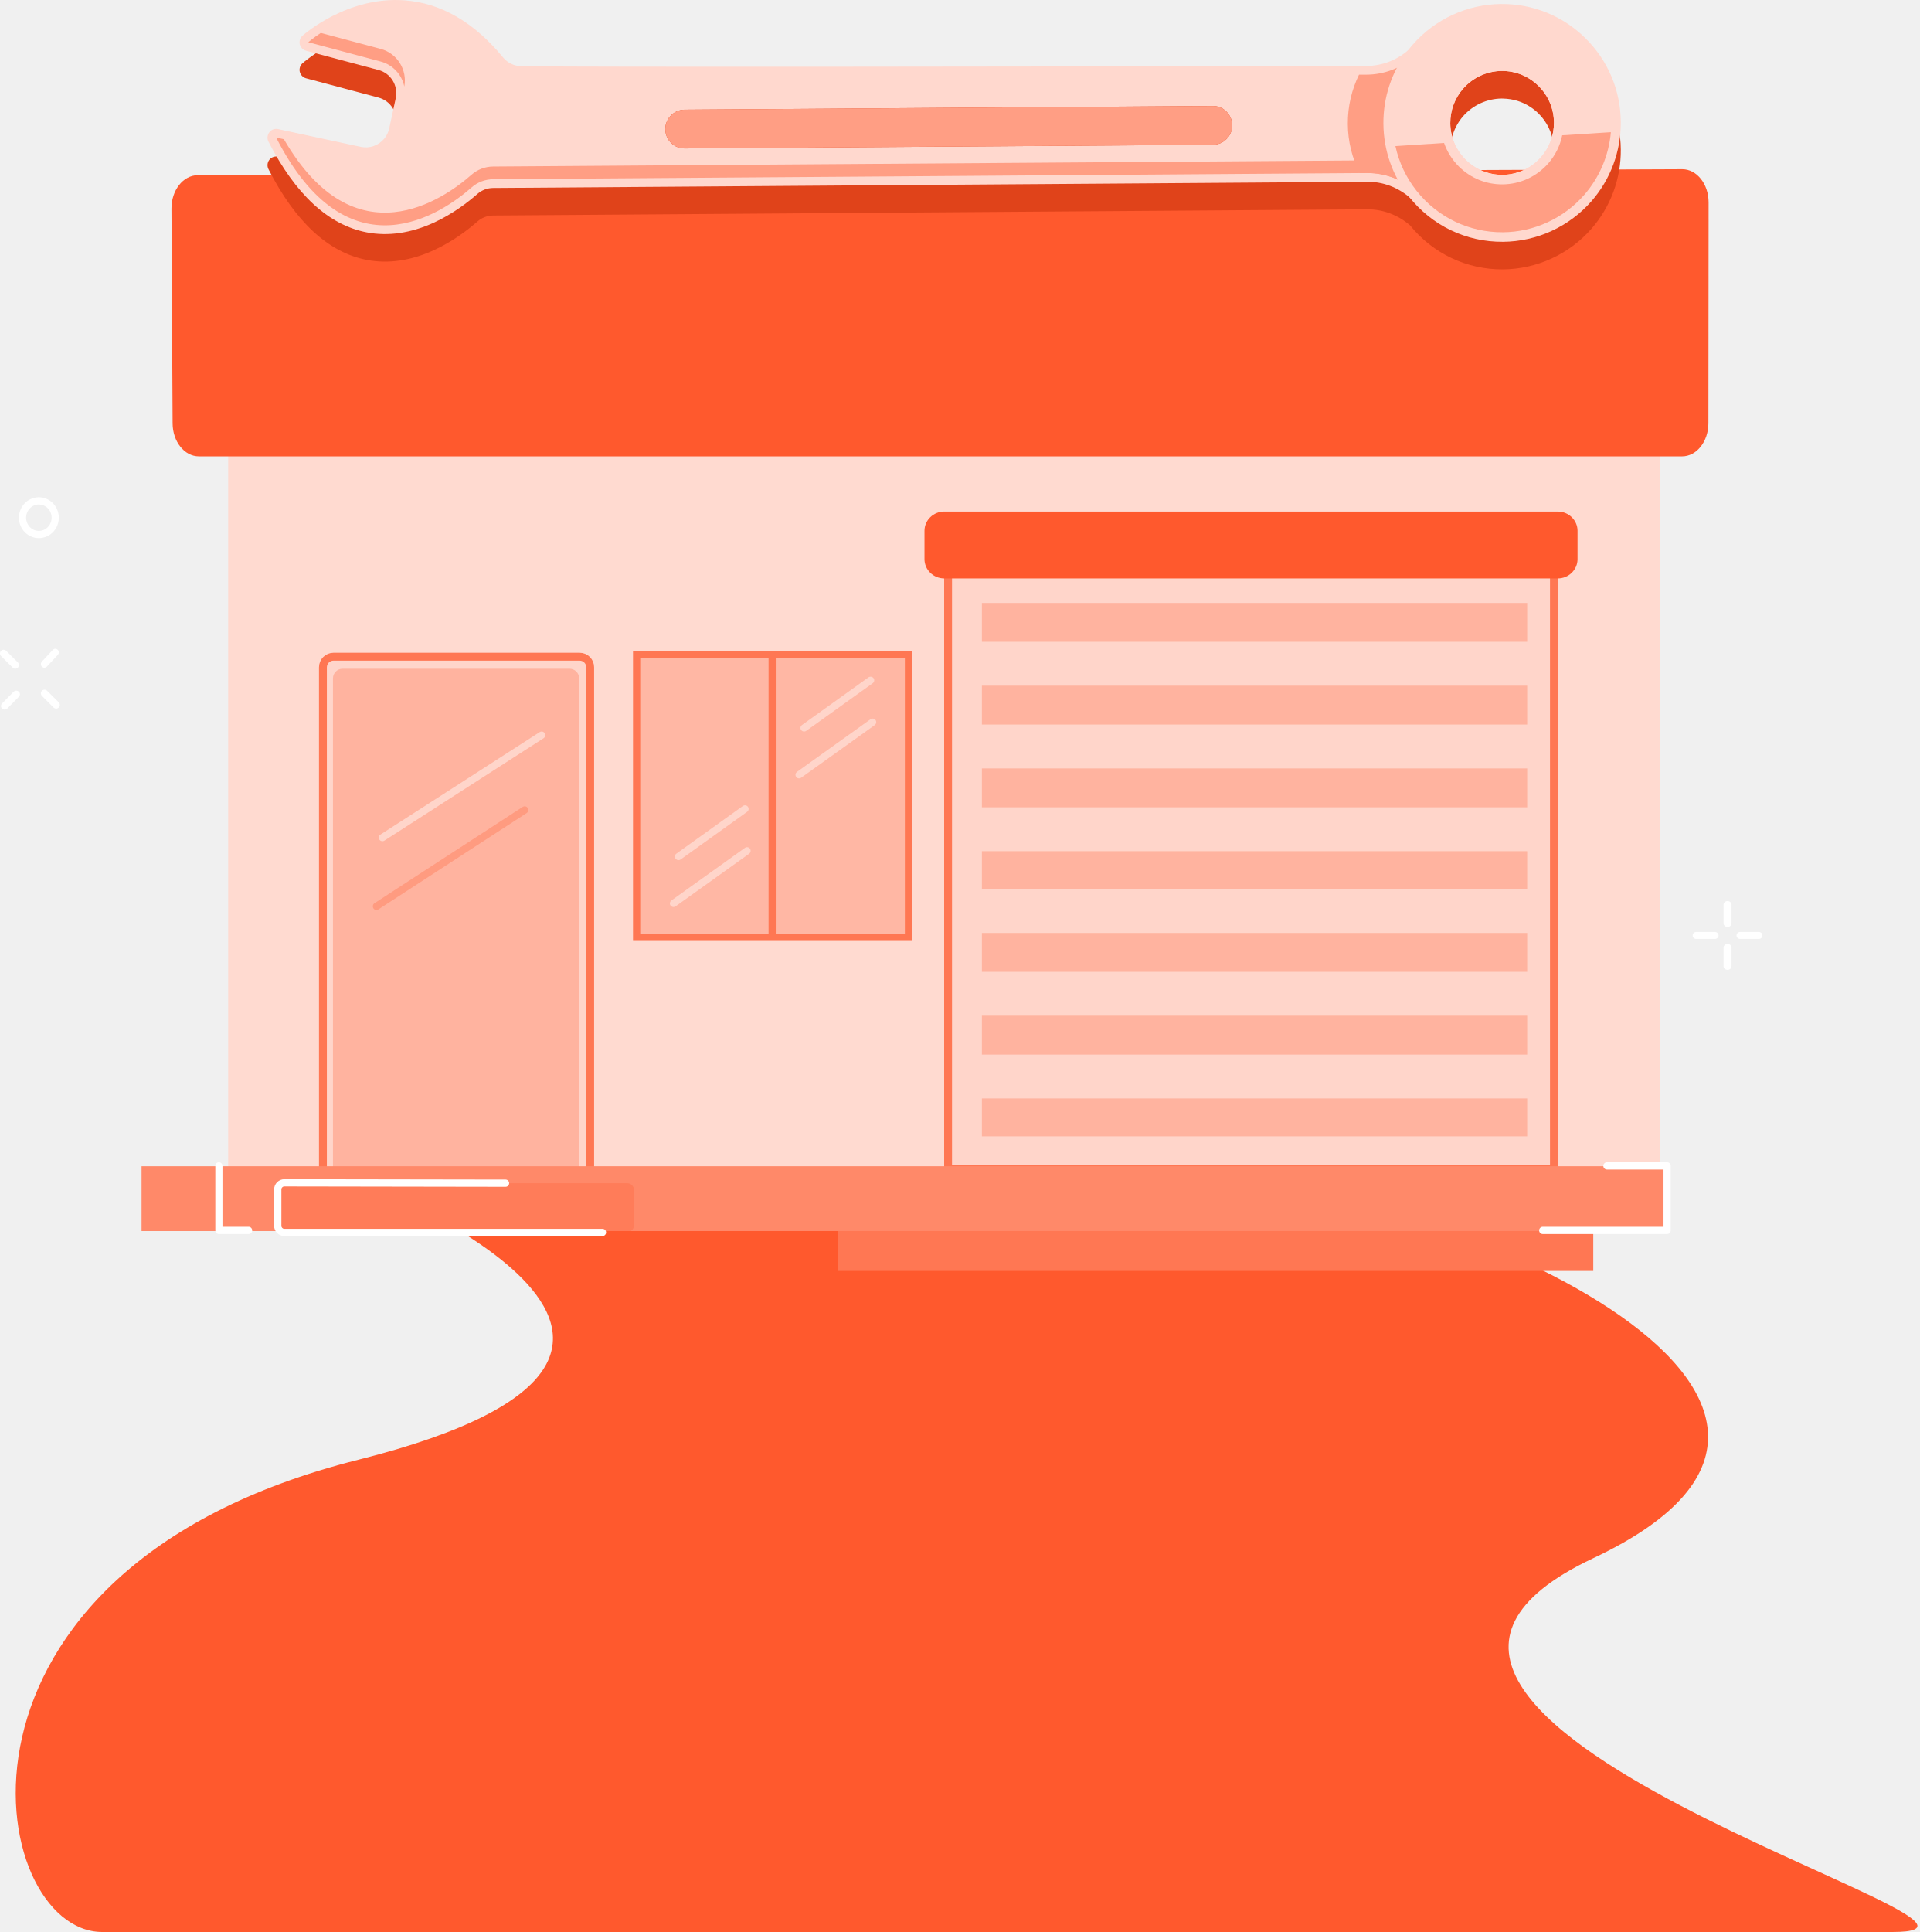
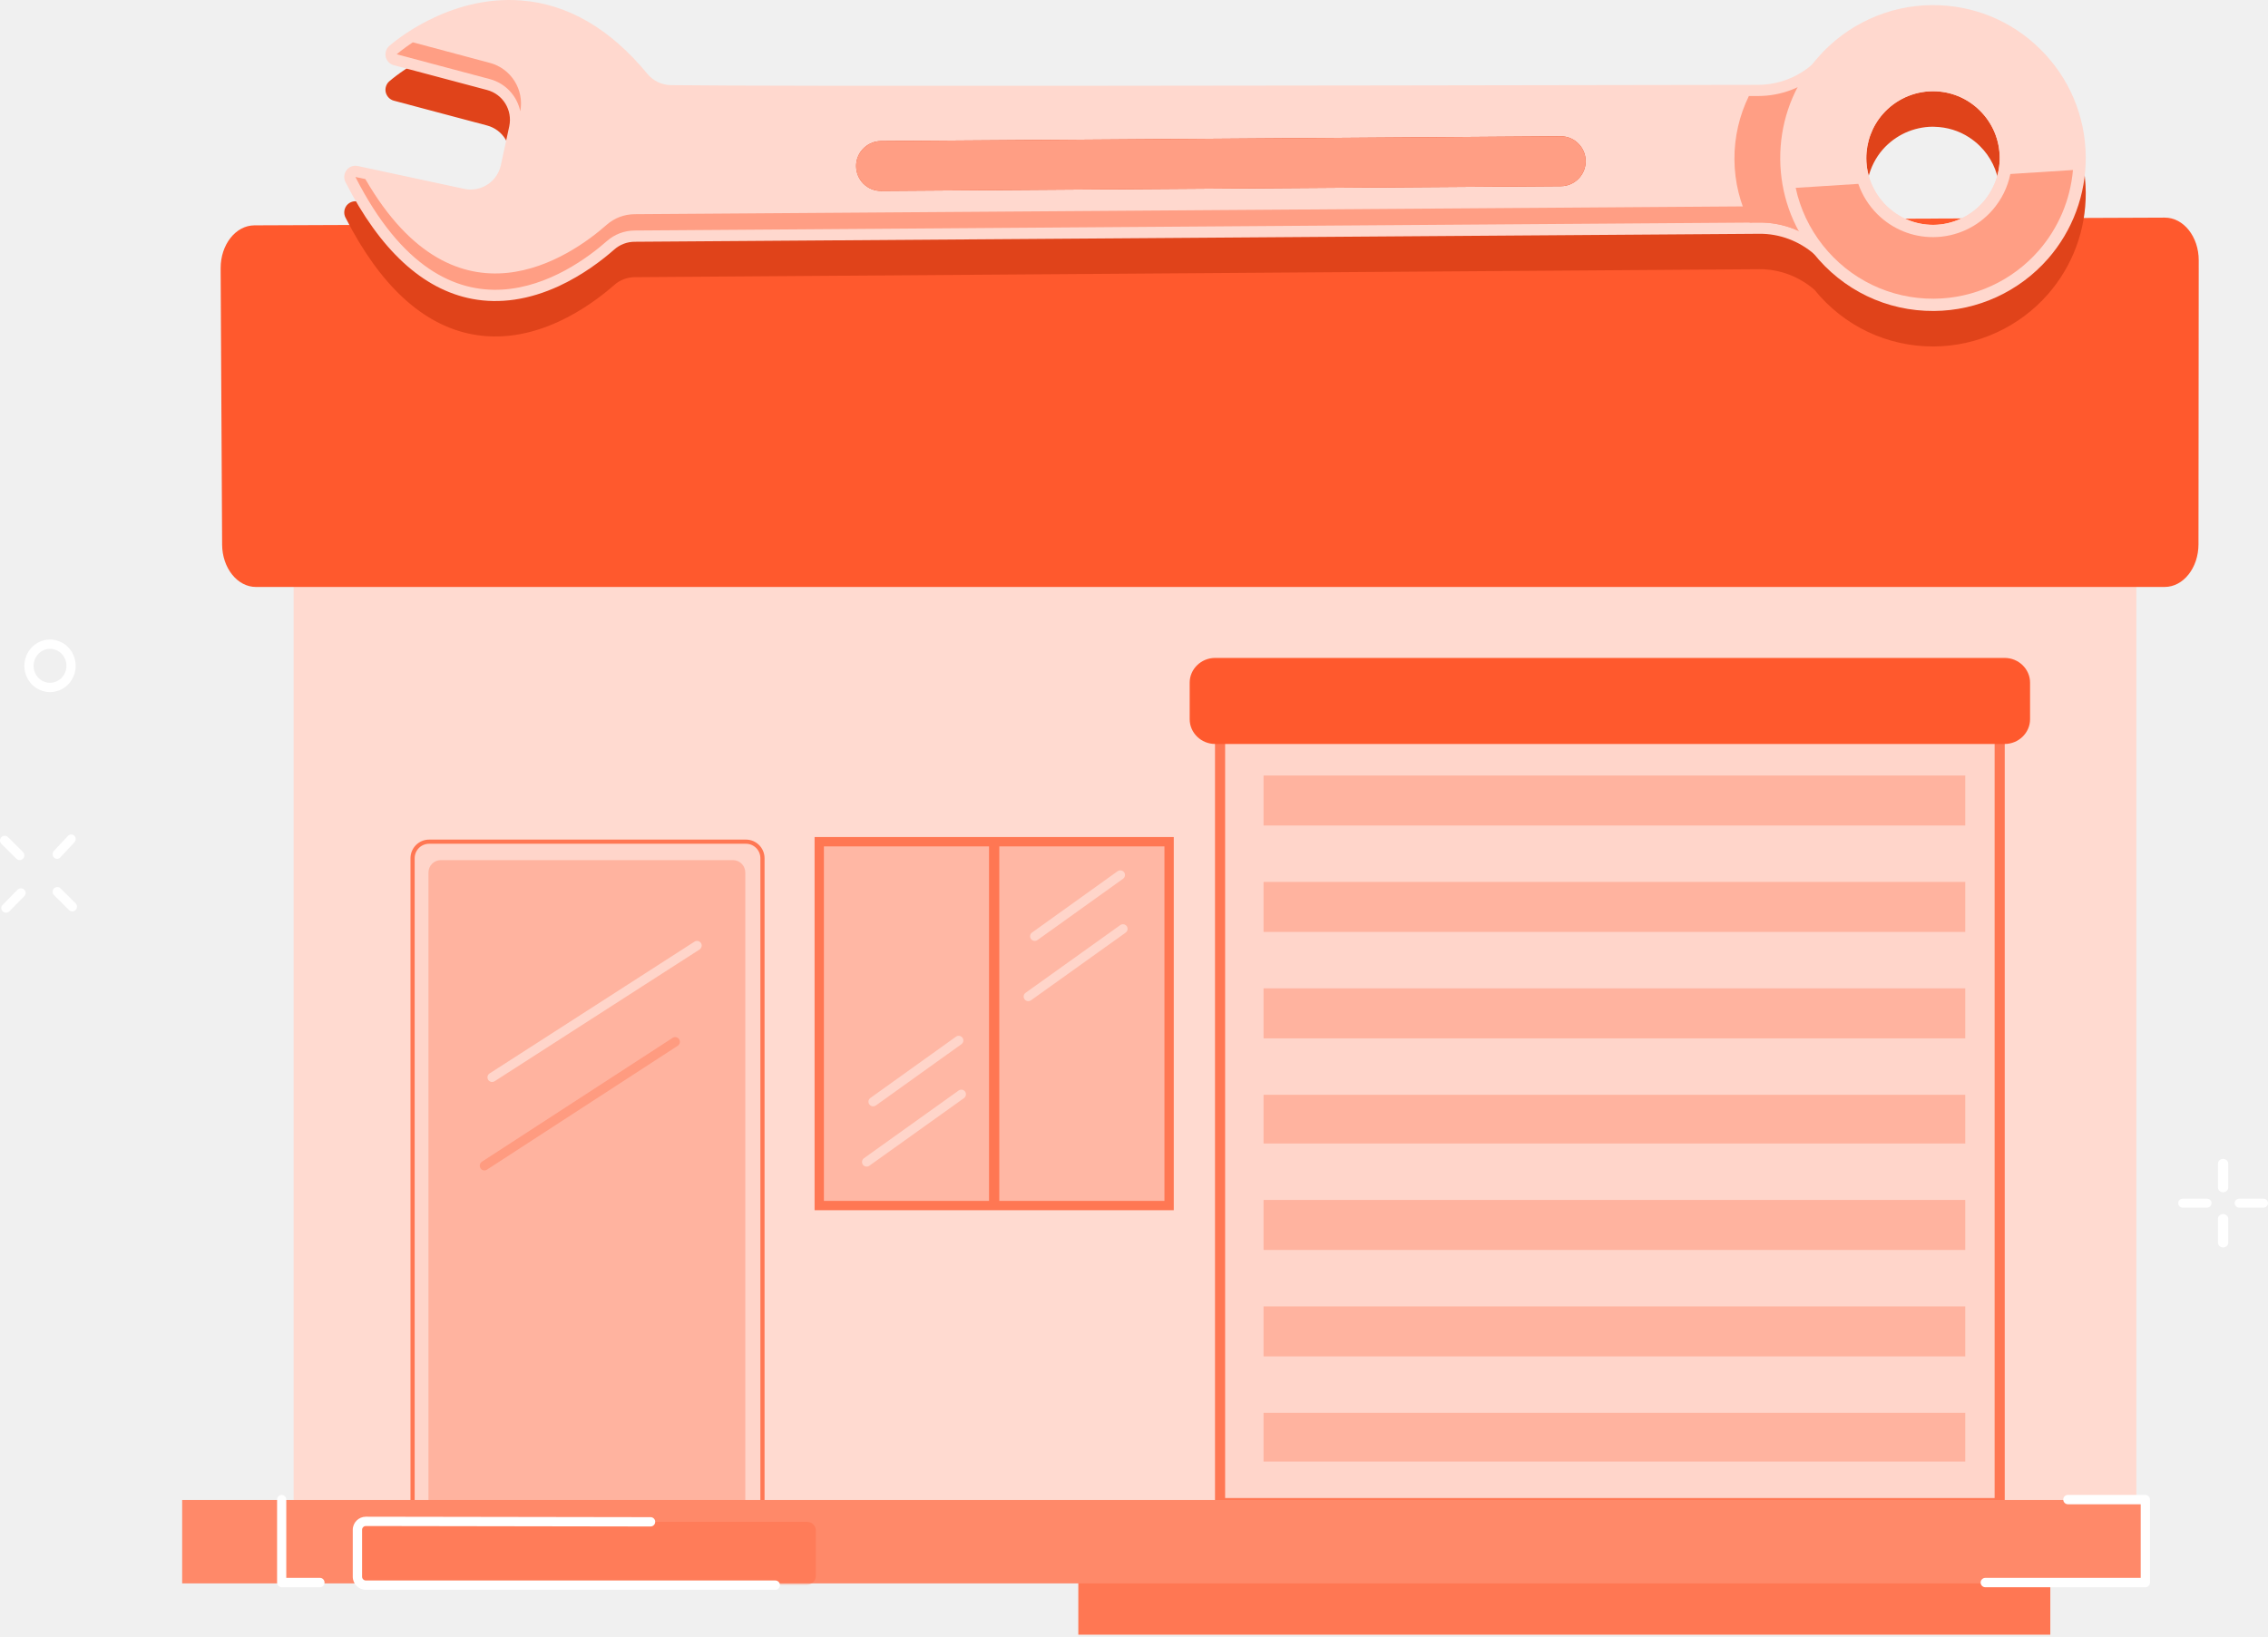
- <svg xmlns="http://www.w3.org/2000/svg" width="488" height="491" viewBox="0 0 488 491" fill="none">
-   <path d="M91 300C91 300 252 300 307 300C362 300 492 355 405 396C318 437 525.79 491 481 491C396.877 491 162.198 491 26 491C-3.532 491 -20.5 399 91 371C202.5 343 91 300 91 300Z" fill="#FF592D" />
-   <rect x="213" y="122" width="192" height="201" fill="#FF7753" />
-   <path d="M240 305H58V85H240V305Z" fill="#FFDAD0" />
-   <path d="M84.766 166.896H147.343C148.828 166.896 150.022 168.094 150.022 169.585V306.641C150.022 308.133 148.828 309.331 147.343 309.331H84.766C83.289 309.33 82.086 308.131 82.086 306.641V169.585C82.086 168.096 83.289 166.896 84.766 166.896Z" fill="#FFD5CA" stroke="#FF7753" stroke-width="2" />
-   <path d="M87.089 305.262H144.766C146.125 305.262 147.222 304.156 147.222 302.799V172.402C147.222 171.045 146.125 169.95 144.766 169.95H87.089C85.731 169.95 84.634 171.045 84.634 172.402V302.799C84.634 304.156 85.731 305.262 87.089 305.262Z" fill="#FF592D" fill-opacity="0.27" />
-   <path d="M422 307H396V88H422V307Z" fill="#FFDAD0" />
-   <path d="M423.927 312.864H35.982V296.393H423.927V312.864Z" fill="#FF8969" />
-   <path d="M63.206 313.624H55.636C55.14 313.624 54.733 313.212 54.733 312.7V296.304C54.733 295.792 55.14 295.38 55.636 295.38C56.142 295.38 56.548 295.792 56.548 296.304V311.776H63.206C63.702 311.776 64.109 312.188 64.109 312.7C64.109 313.212 63.702 313.624 63.206 313.624Z" fill="white" />
-   <path d="M230.841 238.113H161.918V166.402H230.841V238.113Z" fill="#FF592D" fill-opacity="0.27" />
-   <path d="M162.747 237.288H230.013V167.238H162.747V237.288ZM231.855 239.127H160.905V165.389H231.855V239.127Z" fill="#FF7753" />
-   <path d="M171.196 230.511C170.906 230.511 170.626 230.381 170.446 230.131C170.156 229.721 170.256 229.14 170.666 228.85L189.36 215.477C189.779 215.187 190.349 215.277 190.639 215.687C190.928 216.107 190.828 216.677 190.429 216.967L171.725 230.341C171.565 230.461 171.375 230.511 171.196 230.511Z" fill="#FFD5CA" />
-   <path d="M172.473 218.602C172.19 218.602 171.908 218.472 171.726 218.223C171.424 217.815 171.514 217.247 171.928 216.948L188.838 204.834C189.252 204.545 189.827 204.635 190.12 205.043C190.422 205.452 190.331 206.019 189.918 206.318L173.008 218.432C172.846 218.552 172.654 218.602 172.473 218.602Z" fill="#FFD5CA" />
-   <path d="M203.123 197.823C202.834 197.823 202.554 197.693 202.374 197.443C202.084 197.023 202.184 196.453 202.594 196.163L221.288 182.789C221.698 182.499 222.267 182.589 222.567 182.999C222.857 183.419 222.757 183.989 222.347 184.28L203.653 197.653C203.493 197.763 203.303 197.823 203.123 197.823Z" fill="#FFD5CA" />
-   <path d="M204.401 185.914C204.108 185.914 203.836 185.784 203.654 185.545C203.351 185.137 203.442 184.559 203.856 184.26L220.759 172.146C221.172 171.857 221.747 171.947 222.05 172.355C222.353 172.764 222.252 173.331 221.848 173.63L204.936 185.744C204.774 185.864 204.582 185.914 204.401 185.914Z" fill="#FFD5CA" />
-   <path d="M197.393 238.113H195.366V166.402H197.393V238.113Z" fill="#FF7753" />
-   <path d="M419.113 132.954H60.815V100.267H419.113V132.954Z" fill="#FFDAD0" />
-   <path d="M427.584 115.977H50.557C46.889 115.977 43.905 112.243 43.875 107.614L43.584 53.009C43.563 48.351 46.548 44.546 50.245 44.526L427.615 43C431.312 42.99 434.316 46.765 434.316 51.433L434.266 107.564C434.256 112.213 431.272 115.977 427.584 115.977Z" fill="#FF592D" />
-   <path d="M394 296H242V138H394V296Z" fill="#FFD5CA" />
-   <path d="M388.199 163.108H249.593V153.226H388.199V163.108Z" fill="#FF592D" fill-opacity="0.27" />
-   <path d="M388.199 184.14H249.593V174.257H388.199V184.14Z" fill="#FF592D" fill-opacity="0.27" />
-   <path d="M388.199 205.172H249.593V195.29H388.199V205.172Z" fill="#FF592D" fill-opacity="0.27" />
-   <path d="M388.199 225.95H249.593V216.321H388.199V225.95Z" fill="#FF592D" fill-opacity="0.27" />
-   <path d="M388.199 246.981H249.593V237.099H388.199V246.981Z" fill="#FF592D" fill-opacity="0.27" />
-   <path d="M388.199 268.013H249.593V258.131H388.199V268.013Z" fill="#FF592D" fill-opacity="0.27" />
-   <path d="M388.199 288.792H249.593V279.163H388.199V288.792Z" fill="#FF592D" fill-opacity="0.27" />
-   <path d="M395.98 147H240.02C237.26 147 235 144.798 235 142.11V134.88C235 132.202 237.26 130 240.02 130H395.98C398.74 130 401 132.202 401 134.88V142.11C401 144.798 398.74 147 395.98 147Z" fill="#FF592D" />
-   <path d="M72.434 313.117H159.421C160.375 313.117 161.158 312.354 161.158 311.403V302.415C161.158 301.474 160.375 300.701 159.421 300.701H72.434C71.47 300.701 70.697 301.474 70.697 302.415V311.403C70.697 312.354 71.47 313.117 72.434 313.117Z" fill="#FF592D" fill-opacity="0.27" />
-   <path d="M153.147 314.131H72.269C70.85 314.131 69.683 312.974 69.683 311.546V302.272C69.683 300.844 70.85 299.688 72.269 299.688L128.506 299.778C129.019 299.778 129.431 300.19 129.421 300.703C129.421 301.206 129.019 301.619 128.506 301.619L72.269 301.528C71.856 301.528 71.525 301.86 71.525 302.272V311.546C71.525 311.948 71.856 312.29 72.269 312.29H153.147C153.661 312.29 154.063 312.703 154.063 313.206C154.063 313.719 153.661 314.131 153.147 314.131Z" fill="white" />
-   <path d="M97.207 213.787C96.906 213.787 96.605 213.647 96.434 213.366C96.163 212.945 96.284 212.374 96.705 212.103L137.19 186.058C137.621 185.787 138.183 185.908 138.464 186.339C138.736 186.76 138.605 187.331 138.183 187.612L97.699 213.647C97.549 213.747 97.378 213.787 97.207 213.787Z" fill="#FFD5CA" />
-   <path d="M95.688 231.271C95.386 231.271 95.085 231.119 94.914 230.836C94.643 230.41 94.763 229.832 95.185 229.548L132.883 205.062C133.305 204.788 133.878 204.92 134.149 205.345C134.43 205.781 134.3 206.349 133.878 206.633L96.18 231.119C96.029 231.221 95.858 231.271 95.688 231.271Z" fill="#FF592D" fill-opacity="0.27" />
-   <path d="M423.773 313.624H392.155C391.652 313.624 391.24 313.202 391.24 312.7C391.24 312.188 391.652 311.776 392.155 311.776H422.858V297.228H408.471C407.969 297.228 407.557 296.806 407.557 296.304C407.557 295.792 407.969 295.38 408.471 295.38H423.773C424.275 295.38 424.688 295.792 424.688 296.304V312.7C424.688 313.202 424.275 313.624 423.773 313.624Z" fill="white" />
-   <path d="M9.882 128.205C9.443 128.205 8.994 128.305 8.585 128.486C6.937 129.239 6.189 131.226 6.917 132.912C7.267 133.745 7.916 134.377 8.734 134.698C9.533 135.01 10.401 134.989 11.18 134.628C12.827 133.886 13.576 131.898 12.847 130.202C12.498 129.379 11.849 128.747 11.03 128.426C10.661 128.285 10.272 128.205 9.882 128.205ZM9.882 136.756C9.273 136.756 8.654 136.645 8.065 136.405C6.798 135.913 5.789 134.929 5.24 133.645C4.122 131.035 5.28 127.964 7.836 126.81C9.064 126.258 10.431 126.218 11.689 126.71C12.967 127.212 13.975 128.195 14.524 129.48C15.642 132.089 14.484 135.16 11.929 136.314C11.27 136.605 10.581 136.756 9.882 136.756Z" fill="white" />
-   <path d="M11.27 169.697C11.057 169.697 10.833 169.607 10.659 169.438C10.309 169.091 10.3 168.514 10.63 168.157L13.425 165.166C13.765 164.798 14.328 164.788 14.677 165.136C15.026 165.484 15.046 166.06 14.706 166.418L11.911 169.419C11.746 169.597 11.513 169.697 11.27 169.697Z" fill="white" />
-   <path d="M1.191 180.339C0.955 180.339 0.72 180.25 0.546 180.081C0.167 179.733 0.156 179.157 0.515 178.799L3.454 175.808C3.813 175.441 4.407 175.431 4.776 175.778C5.155 176.126 5.165 176.703 4.806 177.07L1.867 180.051C1.682 180.24 1.437 180.339 1.191 180.339Z" fill="white" />
-   <path d="M3.889 169.95C3.656 169.95 3.412 169.858 3.24 169.674L0.275 166.733C-0.09 166.376 -0.09 165.784 0.265 165.416C0.621 165.049 1.209 165.038 1.575 165.406L4.539 168.347C4.905 168.704 4.905 169.296 4.549 169.664C4.367 169.848 4.123 169.95 3.889 169.95Z" fill="white" />
-   <path d="M14.279 180.086C14.036 180.086 13.803 179.994 13.62 179.81L10.668 176.87C10.303 176.512 10.293 175.92 10.658 175.552C11.013 175.185 11.601 175.175 11.966 175.542L14.928 178.483C15.294 178.84 15.294 179.432 14.939 179.8C14.756 179.994 14.513 180.086 14.279 180.086Z" fill="white" />
-   <path d="M439.136 235.579C438.571 235.579 438.117 235.166 438.117 234.652V229.918C438.117 229.404 438.571 228.991 439.136 228.991C439.69 228.991 440.144 229.404 440.144 229.918V234.652C440.144 235.166 439.69 235.579 439.136 235.579Z" fill="white" />
-   <path d="M439.136 246.475C438.571 246.475 438.117 246.062 438.117 245.558V240.814C438.117 240.3 438.571 239.887 439.136 239.887C439.69 239.887 440.144 240.3 440.144 240.814V245.558C440.144 246.062 439.69 246.475 439.136 246.475Z" fill="white" />
-   <path d="M435.921 238.619H431.182C430.666 238.619 430.262 238.222 430.262 237.728C430.262 237.243 430.666 236.846 431.182 236.846H435.921C436.436 236.846 436.85 237.243 436.85 237.728C436.85 238.222 436.436 238.619 435.921 238.619Z" fill="white" />
-   <path d="M447.082 238.619H442.34C441.825 238.619 441.412 238.222 441.412 237.728C441.412 237.233 441.825 236.846 442.34 236.846H447.082C447.586 236.846 448 237.233 448 237.728C448 238.222 447.586 238.619 447.082 238.619Z" fill="white" />
-   <path d="M403.011 16.709C397.277 11.047 389.68 7.951 381.61 8.008C372.995 8.066 364.795 11.835 359.119 18.343C358.732 18.788 358.359 19.247 357.986 19.72C355.033 22.314 351.235 23.748 347.264 23.762L328.371 23.805C262.747 23.92 152.929 24.106 132.56 23.819C130.739 23.805 129.034 22.988 127.887 21.597C120.533 12.681 112.162 7.807 102.959 7.091C88.438 5.958 77.357 15.677 76.884 16.079C76.813 16.15 76.755 16.208 76.684 16.279C76.225 16.81 76.039 17.555 76.196 18.243C76.397 19.046 76.999 19.677 77.787 19.892L96.207 24.794C99.347 25.625 101.267 28.765 100.594 31.947L98.931 39.645C98.716 40.648 98.243 41.594 97.569 42.368C96.107 44.031 93.885 44.776 91.721 44.318L70.677 39.817C69.889 39.645 69.072 39.917 68.542 40.519L68.456 40.619C67.939 41.307 67.853 42.225 68.24 42.985C75.093 56.431 83.507 64.186 93.24 66.049C98.716 67.096 104.507 66.25 110.399 63.526C115.158 61.333 118.971 58.38 121.35 56.301C122.454 55.312 123.888 54.782 125.378 54.768L347.565 53.191C351.507 53.177 355.349 54.61 358.402 57.248C364.222 64.429 372.808 68.515 382.04 68.457C390.655 68.386 398.854 64.63 404.545 58.122C409.405 52.56 412.056 45.422 411.999 38.025C411.942 29.94 408.745 22.386 403.011 16.709ZM371.905 29.539C373.167 28.105 374.7 26.987 376.392 26.213C378.055 25.468 379.875 25.052 381.739 25.038C381.868 25.038 381.997 25.052 382.126 25.052C384.591 25.109 386.942 25.826 388.963 27.145C389.709 27.632 390.425 28.191 391.071 28.836C393.221 30.958 394.539 33.696 394.898 36.649C394.955 37.136 394.998 37.638 394.998 38.139C395.013 39.229 394.869 40.304 394.626 41.336C394.124 43.386 393.149 45.307 391.744 46.912C390.081 48.804 387.946 50.152 385.58 50.869C384.405 51.213 383.172 51.413 381.925 51.428C381.739 51.428 381.581 51.413 381.409 51.399C374.371 51.17 368.708 45.422 368.651 38.326C368.651 37.279 368.78 36.247 369.01 35.244C369.497 33.151 370.472 31.187 371.905 29.539Z" fill="#E0431A" />
-   <path d="M382.742 1.226C380.506 1.155 378.255 1.341 376.091 1.757C369.683 3.018 363.749 6.387 359.405 11.318C358.99 11.777 358.56 12.207 358.101 12.622C355.134 15.274 351.278 16.751 347.264 16.765L328.371 16.794C262.747 16.909 152.929 17.095 132.56 16.823C130.739 16.808 129.034 15.991 127.887 14.601C120.533 5.67 112.162 0.796 102.959 0.094C88.438 -1.053 77.357 8.666 76.884 9.082C76.813 9.139 76.755 9.211 76.684 9.282C76.225 9.813 76.039 10.544 76.196 11.246C76.397 12.049 76.999 12.68 77.787 12.88L96.207 17.783C99.347 18.614 101.267 21.754 100.594 24.95L98.931 32.648C98.716 33.651 98.243 34.597 97.569 35.357C96.107 37.034 93.885 37.78 91.721 37.321L70.677 32.806C69.889 32.634 69.072 32.906 68.542 33.508L68.456 33.623C67.939 34.311 67.853 35.214 68.24 35.988C75.093 49.419 83.507 57.189 93.24 59.052C98.716 60.099 104.507 59.239 110.399 56.529C115.158 54.322 118.971 51.383 121.35 49.29C122.454 48.316 123.888 47.771 125.378 47.771L347.565 46.194C351.521 46.166 355.392 47.613 358.445 50.279C358.932 50.695 359.377 51.14 359.821 51.598C364.222 56.372 370.156 59.64 376.492 60.772C378.313 61.102 380.176 61.26 382.04 61.245C390.597 61.174 398.74 57.461 404.387 50.996C409.132 45.563 411.77 38.582 411.798 31.372C411.827 23.517 408.831 16.063 403.37 10.386C397.894 4.71 390.569 1.456 382.742 1.226ZM313.219 31.817C313.234 33.021 312.789 34.196 312.001 35.099C311.069 36.16 309.75 36.776 308.331 36.791L174.059 37.722C172.754 37.737 171.521 37.235 170.575 36.318C169.644 35.386 169.128 34.153 169.113 32.834C169.099 31.63 169.543 30.469 170.332 29.566C171.263 28.505 172.582 27.889 174.001 27.875L308.259 26.928C309.578 26.914 310.825 27.416 311.743 28.348C312.689 29.265 313.205 30.498 313.219 31.817ZM391.07 21.84C393.579 24.305 394.97 27.616 395.013 31.128C395.027 34.368 393.866 37.479 391.744 39.916C389.264 42.754 385.681 44.402 381.925 44.431C374.657 44.474 368.708 38.597 368.651 31.315C368.637 28.075 369.784 24.965 371.905 22.542C374.385 19.704 377.969 18.055 381.739 18.027C385.251 17.998 388.576 19.36 391.07 21.84Z" fill="#FFD8CE" />
-   <path d="M359.892 48.601C360.437 49.074 360.953 49.562 361.441 50.092C365.454 54.45 370.83 57.503 376.879 58.592C378.556 58.893 380.262 59.037 382.025 59.037C397.248 58.922 409.519 46.566 409.591 31.357C409.591 30.711 409.562 30.066 409.519 29.421C408.788 44.043 396.79 55.697 381.996 55.811C380.248 55.811 378.527 55.668 376.865 55.367C370.801 54.278 365.426 51.224 361.412 46.867C360.925 46.35 360.409 45.849 359.878 45.376C356.452 42.408 352.094 40.717 347.522 40.76L125.349 42.322C123.328 42.337 121.379 43.068 119.859 44.401C112.864 50.579 90.244 66.605 72.168 35.385L70.204 34.969C88.581 71.035 112.635 54.02 119.888 47.626C121.393 46.293 123.343 45.562 125.364 45.548L347.55 43.971C352.123 43.942 356.481 45.634 359.892 48.601ZM96.752 12.421L81.543 8.364C79.507 9.711 78.361 10.729 78.361 10.729L96.766 15.631C99.905 16.477 102.156 19 102.772 21.996C103.575 17.724 100.966 13.539 96.752 12.421Z" fill="#FF9E84" />
-   <path d="M398.524 31.113C398.424 17.753 389.02 6.644 376.506 3.935C370.399 5.124 365.024 8.307 361.053 12.779C360.595 13.309 360.093 13.811 359.577 14.27C356.208 17.294 351.822 18.972 347.263 18.972C346.661 18.972 346.059 18.972 345.457 18.972C343.608 22.756 342.576 27.013 342.605 31.5C342.633 36.001 343.723 40.244 345.629 43.986L347.55 43.971C352.123 43.943 356.48 45.634 359.892 48.601C360.437 49.074 360.953 49.562 361.44 50.092C365.454 54.45 370.829 57.503 376.879 58.593C389.364 55.697 398.61 44.473 398.524 31.113ZM397.219 31.113C397.277 39.628 390.439 46.58 381.939 46.637C373.438 46.695 366.5 39.843 366.443 31.342C366.386 22.828 373.223 15.875 381.724 15.818C390.21 15.761 397.148 22.613 397.219 31.113Z" fill="#FF9E84" />
-   <path d="M404.545 51.125C398.854 57.619 390.655 61.389 382.039 61.446C372.679 61.518 363.978 57.332 358.158 49.979C353.958 44.66 351.707 38.253 351.65 31.444C351.607 24.692 353.743 18.285 357.814 12.924C358.23 12.379 358.66 11.848 359.118 11.332C364.795 4.839 372.994 1.069 381.609 1.012C389.68 0.954 397.277 4.036 403.011 9.713C408.745 15.375 411.941 22.944 411.999 31.014C412.056 38.411 409.404 45.563 404.545 51.125ZM371.905 22.542C369.783 24.965 368.637 28.09 368.651 31.315C368.708 38.597 374.657 44.474 381.925 44.431C385.68 44.402 389.264 42.754 391.744 39.916C393.866 37.479 395.027 34.368 394.998 31.129C394.984 27.617 393.579 24.305 391.07 21.825C388.576 19.36 385.25 18.012 381.738 18.027C377.968 18.055 374.385 19.704 371.905 22.542Z" fill="#FFD8CE" />
-   <path d="M397.104 34.382C396.574 37.005 395.356 39.471 393.564 41.521C390.625 44.875 386.396 46.825 381.924 46.853C377.767 46.882 373.839 45.276 370.872 42.352C369.138 40.632 367.862 38.582 367.073 36.332L354.703 37.12C355.591 41.248 357.412 45.104 360.064 48.473C365.411 55.225 373.424 59.081 382.024 59.023C389.951 58.966 397.477 55.497 402.709 49.52C406.608 45.047 408.959 39.471 409.475 33.594L397.104 34.382Z" fill="#FF9E84" />
-   <path d="M311.743 28.348C312.689 29.266 313.205 30.498 313.219 31.817C313.233 33.021 312.789 34.197 312.001 35.1C311.069 36.16 309.75 36.777 308.331 36.791L174.059 37.723C172.754 37.737 171.521 37.236 170.575 36.318C169.644 35.386 169.127 34.154 169.113 32.835C169.099 31.631 169.543 30.47 170.332 29.567C171.263 28.506 172.582 27.889 174.001 27.875L308.259 26.929C309.578 26.915 310.825 27.416 311.743 28.348Z" fill="#FF9E84" />
+ <svg xmlns="http://www.w3.org/2000/svg" width="1089" height="786" viewBox="0 0 1089 786" fill="none">
+   <rect x="517.761" y="296.558" width="466.714" height="488.591" fill="#FF7753" />
+   <path d="M583.393 741.395H140.987V206.618H583.393V741.395Z" fill="#FFDAD0" />
+   <path d="M206.049 404.261H358.162C362.567 404.261 366.106 407.817 366.106 412.228V745.385C366.106 749.796 362.567 753.353 358.162 753.353H206.049C201.666 753.353 198.104 749.795 198.104 745.385V412.228C198.104 407.819 201.667 404.261 206.049 404.261Z" fill="#FFD5CA" stroke="#FF7753" stroke-width="2" />
+   <path d="M211.697 742.032H351.898C355.201 742.032 357.867 739.344 357.867 736.045V419.077C357.867 415.778 355.201 413.115 351.898 413.115H211.697C208.394 413.115 205.728 415.778 205.728 419.077V736.045C205.728 739.344 208.394 742.032 211.697 742.032Z" fill="#FF592D" fill-opacity="0.27" />
+   <path d="M1025.8 746.256H962.598V213.91H1025.8V746.256Z" fill="#FFDAD0" />
+   <path d="M1030.48 760.51H87.465V720.473H1030.48V760.51Z" fill="#FF8969" />
+   <path d="M153.64 762.359H135.239C134.033 762.359 133.044 761.358 133.044 760.112V720.257C133.044 719.012 134.033 718.011 135.239 718.011C136.469 718.011 137.458 719.012 137.458 720.257V757.866H153.64C154.846 757.866 155.835 758.867 155.835 760.112C155.835 761.358 154.846 762.359 153.64 762.359Z" fill="white" />
+   <path d="M561.131 578.804H393.592V404.491H561.131V578.804Z" fill="#FF592D" fill-opacity="0.27" />
+   <path d="M395.605 576.8H559.116V406.523H395.605V576.8ZM563.593 581.27H391.127V402.029H563.593V581.27Z" fill="#FF7753" />
+   <path d="M416.142 560.326C415.438 560.326 414.758 560.01 414.321 559.402C413.617 558.405 413.859 556.995 414.855 556.29L460.296 523.781C461.316 523.076 462.7 523.295 463.405 524.292C464.109 525.313 463.866 526.699 462.895 527.404L417.43 559.913C417.041 560.205 416.58 560.326 416.142 560.326Z" fill="#FFD5CA" />
+   <path d="M419.247 531.378C418.561 531.378 417.874 531.063 417.432 530.458C416.697 529.465 416.917 528.084 417.923 527.358L459.028 497.911C460.034 497.209 461.432 497.427 462.143 498.419C462.879 499.412 462.658 500.793 461.653 501.519L420.547 530.966C420.155 531.257 419.689 531.378 419.247 531.378Z" fill="#FFD5CA" />
+   <path d="M493.752 480.87C493.048 480.87 492.368 480.553 491.931 479.946C491.226 478.924 491.469 477.538 492.465 476.833L537.907 444.325C538.903 443.62 540.287 443.838 541.016 444.835C541.72 445.857 541.477 447.242 540.482 447.948L495.04 480.456C494.651 480.724 494.189 480.87 493.752 480.87Z" fill="#FFD5CA" />
+   <path d="M496.857 451.92C496.146 451.92 495.484 451.605 495.042 451.024C494.306 450.031 494.527 448.626 495.533 447.9L536.62 418.453C537.626 417.751 539.024 417.969 539.76 418.961C540.496 419.954 540.25 421.335 539.269 422.061L498.158 451.508C497.765 451.799 497.299 451.92 496.857 451.92Z" fill="#FFD5CA" />
+   <path d="M479.824 578.804H474.896V404.491H479.824V578.804Z" fill="#FF7753" />
+   <path d="M1018.78 323.186H147.829V243.729H1018.78V323.186Z" fill="#FFDAD0" />
+   <path d="M1039.37 281.918H122.894C113.979 281.918 106.725 272.84 106.652 261.59L105.944 128.856C105.895 117.532 113.149 108.283 122.137 108.234L1039.45 104.525C1048.44 104.501 1055.74 113.676 1055.74 125.024L1055.62 261.468C1055.59 272.767 1048.34 281.918 1039.37 281.918Z" fill="#FF592D" />
+   <path d="M957.737 719.518H588.255V335.451H957.737V719.518Z" fill="#FFD5CA" />
+   <path d="M943.635 396.485H606.711V372.463H943.635V396.485Z" fill="#FF592D" fill-opacity="0.27" />
+   <path d="M943.635 447.607H606.711V423.585H943.635V447.607Z" fill="#FF592D" fill-opacity="0.27" />
+   <path d="M943.635 498.732H606.711V474.71H943.635V498.732Z" fill="#FF592D" fill-opacity="0.27" />
+   <path d="M943.635 549.24H606.711V525.834H943.635V549.24Z" fill="#FF592D" fill-opacity="0.27" />
+   <path d="M943.635 600.363H606.711V576.341H943.635V600.363Z" fill="#FF592D" fill-opacity="0.27" />
+   <path d="M943.635 651.488H606.711V627.466H943.635V651.488Z" fill="#FF592D" fill-opacity="0.27" />
+   <path d="M943.635 701.995H606.711V678.589H943.635V701.995Z" fill="#FF592D" fill-opacity="0.27" />
+   <path d="M962.549 357.328H583.443C576.732 357.328 571.239 351.976 571.239 345.442V327.866C571.239 321.357 576.732 316.004 583.443 316.004H962.549C969.26 316.004 974.753 321.357 974.753 327.866V345.442C974.753 351.976 969.26 357.328 962.549 357.328Z" fill="#FF592D" />
+   <path d="M176.073 761.127H387.52C389.839 761.127 391.744 759.273 391.744 756.96V735.113C391.744 732.825 389.839 730.946 387.52 730.946H176.073C173.729 730.946 171.85 732.825 171.85 735.113V756.96C171.85 759.273 173.729 761.127 176.073 761.127Z" fill="#FF592D" fill-opacity="0.27" />
+   <path d="M372.271 763.591H175.672C172.223 763.591 169.386 760.779 169.386 757.307V734.765C169.386 731.293 172.223 728.481 175.672 728.481L312.372 728.701C313.619 728.701 314.622 729.704 314.597 730.951C314.597 732.173 313.619 733.176 312.372 733.176L175.672 732.956C174.669 732.956 173.862 733.762 173.862 734.765V757.307C173.862 758.285 174.669 759.116 175.672 759.116H372.271C373.519 759.116 374.497 760.119 374.497 761.341C374.497 762.588 373.519 763.591 372.271 763.591Z" fill="white" />
+   <path d="M236.292 519.675C235.56 519.675 234.828 519.334 234.413 518.652C233.754 517.628 234.047 516.239 235.072 515.581L333.481 452.271C334.53 451.613 335.897 451.906 336.58 452.953C337.239 453.977 336.922 455.366 335.897 456.048L237.487 519.334C237.121 519.578 236.707 519.675 236.292 519.675Z" fill="#FFD5CA" />
+   <path d="M232.598 562.175C231.865 562.175 231.133 561.805 230.717 561.116C230.058 560.081 230.351 558.677 231.377 557.987L323.013 498.464C324.039 497.799 325.431 498.119 326.09 499.154C326.774 500.213 326.457 501.593 325.431 502.283L233.795 561.805C233.428 562.052 233.013 562.175 232.598 562.175Z" fill="#FF592D" fill-opacity="0.27" />
+   <path d="M1030.11 762.359H953.251C952.029 762.359 951.027 761.333 951.027 760.112C951.027 758.867 952.029 757.866 953.251 757.866H1027.88V722.504H992.914C991.692 722.504 990.69 721.479 990.69 720.257C990.69 719.012 991.692 718.011 992.914 718.011H1030.11C1031.33 718.011 1032.33 719.012 1032.33 720.257V760.112C1032.33 761.333 1031.33 762.359 1030.11 762.359Z" fill="white" />
+   <path d="M24.022 311.641C22.954 311.641 21.862 311.885 20.867 312.324C16.863 314.154 15.043 318.984 16.815 323.083C17.664 325.108 19.241 326.645 21.231 327.425C23.172 328.181 25.284 328.133 27.176 327.254C31.18 325.449 33 320.619 31.229 316.496C30.379 314.495 28.802 312.958 26.812 312.178C25.914 311.836 24.968 311.641 24.022 311.641ZM24.022 332.426C22.541 332.426 21.037 332.158 19.605 331.572C16.523 330.377 14.073 327.986 12.738 324.864C10.02 318.521 12.835 311.056 19.047 308.25C22.032 306.908 25.356 306.811 28.414 308.006C31.52 309.226 33.971 311.617 35.305 314.739C38.023 321.082 35.208 328.547 28.996 331.353C27.395 332.06 25.72 332.426 24.022 332.426Z" fill="white" />
+   <path d="M27.396 412.499C26.877 412.499 26.334 412.282 25.91 411.871C25.06 411.026 25.037 409.625 25.839 408.756L32.634 401.485C33.459 400.592 34.828 400.567 35.677 401.413C36.526 402.258 36.574 403.659 35.748 404.529L28.953 411.823C28.552 412.258 27.986 412.499 27.396 412.499Z" fill="white" />
+   <path d="M2.894 438.37C2.322 438.37 1.749 438.152 1.326 437.742C0.405 436.896 0.38 435.495 1.251 434.626L8.397 427.355C9.268 426.462 10.712 426.438 11.609 427.283C12.53 428.128 12.555 429.529 11.683 430.423L4.538 437.669C4.09 438.128 3.492 438.37 2.894 438.37Z" fill="white" />
+   <path d="M9.454 413.115C8.887 413.115 8.295 412.892 7.875 412.445L0.669 405.297C-0.219 404.428 -0.219 402.988 0.645 402.095C1.508 401.201 2.94 401.176 3.828 402.07L11.034 409.218C11.922 410.087 11.922 411.527 11.058 412.42C10.614 412.867 10.022 413.115 9.454 413.115Z" fill="white" />
+   <path d="M34.711 437.754C34.119 437.754 33.552 437.53 33.108 437.084L25.933 429.935C25.045 429.067 25.02 427.627 25.908 426.733C26.771 425.84 28.201 425.815 29.089 426.709L36.289 433.857C37.176 434.726 37.176 436.165 36.313 437.059C35.869 437.53 35.278 437.754 34.711 437.754Z" fill="white" />
+   <path d="M1067.45 572.647C1066.08 572.647 1064.98 571.643 1064.98 570.394V558.885C1064.98 557.636 1066.08 556.632 1067.45 556.632C1068.8 556.632 1069.9 557.636 1069.9 558.885V570.394C1069.9 571.643 1068.8 572.647 1067.45 572.647Z" fill="white" />
+   <path d="M1067.45 599.132C1066.08 599.132 1064.98 598.128 1064.98 596.904V585.37C1064.98 584.121 1066.08 583.117 1067.45 583.117C1068.8 583.117 1069.9 584.121 1069.9 585.37V596.904C1069.9 598.128 1068.8 599.132 1067.45 599.132Z" fill="white" />
+   <path d="M1059.64 580.036H1048.12C1046.87 580.036 1045.88 579.07 1045.88 577.869C1045.88 576.691 1046.87 575.725 1048.12 575.725H1059.64C1060.89 575.725 1061.9 576.691 1061.9 577.869C1061.9 579.07 1060.89 580.036 1059.64 580.036Z" fill="white" />
+   <path d="M1086.77 580.036H1075.24C1073.99 580.036 1072.99 579.07 1072.99 577.869C1072.99 576.667 1073.99 575.725 1075.24 575.725H1086.77C1087.99 575.725 1089 576.667 1089 577.869C1089 579.07 1087.99 580.036 1086.77 580.036Z" fill="white" />
+   <path d="M979.641 40.617C965.703 26.853 947.236 19.327 927.618 19.466C906.677 19.606 886.745 28.77 872.947 44.589C872.006 45.669 871.1 46.784 870.194 47.934C863.016 54.241 853.782 57.726 844.13 57.761L798.205 57.865C638.686 58.144 371.742 58.597 322.227 57.9C317.802 57.865 313.656 55.879 310.868 52.499C292.993 30.826 272.644 18.978 250.273 17.236C214.976 14.483 188.041 38.108 186.891 39.084C186.717 39.258 186.577 39.397 186.403 39.572C185.288 40.861 184.835 42.673 185.218 44.345C185.706 46.297 187.17 47.83 189.086 48.352L233.861 60.269C241.492 62.29 246.162 69.921 244.524 77.657L240.482 96.368C239.959 98.808 238.809 101.107 237.172 102.989C233.618 107.031 228.217 108.843 222.955 107.728L171.803 96.787C169.887 96.368 167.901 97.03 166.611 98.494L166.402 98.738C165.148 100.41 164.939 102.64 165.88 104.487C182.535 137.171 202.989 156.022 226.649 160.552C239.959 163.096 254.037 161.04 268.358 154.42C279.926 149.088 289.195 141.91 294.979 136.858C297.662 134.454 301.146 133.164 304.77 133.129L844.862 129.297C854.444 129.262 863.783 132.746 871.205 139.158C885.352 156.615 906.224 166.545 928.664 166.406C949.605 166.232 969.536 157.103 983.37 141.283C995.182 127.763 1001.63 110.411 1001.49 92.431C1001.35 72.778 993.579 54.415 979.641 40.617ZM904.028 71.803C907.095 68.318 910.823 65.6 914.935 63.719C918.977 61.907 923.402 60.897 927.932 60.862C928.245 60.862 928.559 60.897 928.873 60.897C934.866 61.036 940.58 62.778 945.493 65.984C947.305 67.168 949.048 68.528 950.616 70.096C955.842 75.252 959.048 81.908 959.919 89.086C960.059 90.27 960.163 91.49 960.163 92.71C960.198 95.358 959.849 97.971 959.257 100.48C958.038 105.463 955.668 110.132 952.253 114.035C948.211 118.634 943.02 121.909 937.27 123.652C934.413 124.488 931.416 124.976 928.385 125.011C927.932 125.011 927.549 124.976 927.13 124.941C910.022 124.383 896.258 110.411 896.119 93.163C896.119 90.619 896.432 88.11 896.99 85.671C898.174 80.584 900.544 75.81 904.028 71.803Z" fill="#E0431A" />
+   <path d="M930.371 2.981C924.935 2.807 919.465 3.26 914.203 4.27C898.627 7.337 884.202 15.525 873.644 27.512C872.633 28.627 871.588 29.672 870.473 30.683C863.26 37.129 853.887 40.718 844.13 40.753L798.205 40.822C638.686 41.101 371.742 41.554 322.227 40.892C317.802 40.857 313.656 38.871 310.868 35.491C292.993 13.783 272.644 1.936 250.273 0.228C214.976 -2.559 188.041 21.066 186.891 22.076C186.717 22.215 186.577 22.39 186.403 22.564C185.288 23.853 184.835 25.63 185.218 27.338C185.706 29.289 187.17 30.822 189.086 31.31L233.861 43.227C241.492 45.248 246.162 52.879 244.524 60.649L240.482 79.361C239.959 81.8 238.809 84.1 237.172 85.946C233.618 90.023 228.217 91.835 222.955 90.72L171.803 79.744C169.887 79.326 167.901 79.988 166.611 81.451L166.402 81.73C165.148 83.403 164.939 85.598 165.88 87.479C182.535 120.129 202.989 139.015 226.649 143.544C239.959 146.088 254.037 143.997 268.358 137.412C279.926 132.046 289.195 124.903 294.979 119.815C297.662 117.446 301.146 116.122 304.77 116.122L844.862 112.289C854.479 112.219 863.887 115.738 871.309 122.22C872.494 123.23 873.574 124.31 874.654 125.425C885.352 137.028 899.777 144.973 915.179 147.726C919.604 148.527 924.134 148.911 928.664 148.876C949.466 148.701 969.258 139.677 982.986 123.962C994.52 110.756 1000.93 93.786 1001 76.259C1001.07 57.165 993.788 39.045 980.512 25.247C967.202 11.448 949.396 3.539 930.371 2.981ZM761.374 77.34C761.409 80.267 760.329 83.124 758.413 85.319C756.148 87.897 752.942 89.396 749.492 89.431L423.103 91.696C419.932 91.731 416.935 90.511 414.635 88.281C412.371 86.016 411.116 83.019 411.081 79.814C411.046 76.887 412.127 74.064 414.043 71.869C416.308 69.29 419.514 67.792 422.963 67.757L749.318 65.458C752.524 65.423 755.555 66.642 757.785 68.907C760.085 71.137 761.34 74.134 761.374 77.34ZM950.616 53.088C956.713 59.081 960.093 67.13 960.198 75.667C960.233 83.542 957.41 91.103 952.253 97.027C946.225 103.926 937.514 107.933 928.385 108.003C910.719 108.107 896.258 93.821 896.119 76.12C896.084 68.245 898.871 60.684 904.028 54.795C910.057 47.896 918.768 43.889 927.932 43.819C936.469 43.749 944.553 47.06 950.616 53.088Z" fill="#FFD8CE" />
+   <path d="M874.828 118.139C876.152 119.289 877.406 120.474 878.591 121.763C888.347 132.356 901.414 139.778 916.119 142.426C920.195 143.158 924.342 143.506 928.628 143.506C965.633 143.228 995.46 113.192 995.634 76.221C995.634 74.653 995.564 73.085 995.46 71.517C993.683 107.059 964.518 135.388 928.558 135.666C924.307 135.666 920.126 135.318 916.084 134.586C901.344 131.938 888.278 124.516 878.521 113.923C877.337 112.669 876.082 111.449 874.793 110.299C866.465 103.087 855.872 98.975 844.757 99.079L304.7 102.878C299.787 102.912 295.048 104.689 291.354 107.93C274.35 122.948 219.365 161.904 175.426 86.013L170.652 85.002C215.323 172.671 273.792 131.311 291.424 115.77C295.083 112.529 299.821 110.752 304.735 110.718L844.826 106.885C855.942 106.815 866.535 110.927 874.828 118.139ZM235.185 30.192L198.214 20.331C193.267 23.606 190.479 26.08 190.479 26.08L235.219 37.997C242.85 40.053 248.321 46.185 249.819 53.468C251.771 43.084 245.429 32.91 235.185 30.192Z" fill="#FF9E84" />
+   <path d="M968.734 75.629C968.49 43.154 945.632 16.15 915.212 9.564C900.368 12.456 887.302 20.192 877.65 31.063C876.535 32.352 875.315 33.572 874.061 34.687C865.872 42.039 855.21 46.116 844.129 46.116C842.666 46.116 841.202 46.116 839.739 46.116C835.244 55.315 832.735 65.664 832.805 76.57C832.874 87.511 835.523 97.825 840.157 106.92L844.826 106.885C855.941 106.815 866.534 110.927 874.827 118.14C876.151 119.29 877.406 120.474 878.59 121.764C888.347 132.356 901.414 139.778 916.118 142.427C946.468 135.388 968.943 108.105 968.734 75.629ZM965.563 75.629C965.702 96.327 949.081 113.227 928.418 113.366C907.755 113.506 890.891 96.85 890.751 76.187C890.612 55.489 907.233 38.59 927.896 38.45C948.524 38.311 965.388 54.967 965.563 75.629Z" fill="#FF9E84" />
+   <path d="M983.369 124.276C969.535 140.06 949.604 149.225 928.662 149.364C905.909 149.538 884.758 139.364 870.611 121.488C860.402 108.561 854.931 92.985 854.792 76.434C854.687 60.022 859.879 44.447 869.775 31.415C870.786 30.091 871.831 28.802 872.946 27.547C886.744 11.762 906.676 2.598 927.617 2.459C947.235 2.32 965.702 9.811 979.64 23.61C993.578 37.373 1001.35 55.771 1001.49 75.389C1001.63 93.369 995.181 110.756 983.369 124.276ZM904.027 54.796C898.87 60.684 896.083 68.281 896.118 76.121C896.257 93.822 910.717 108.108 928.384 108.003C937.513 107.934 946.224 103.927 952.252 97.027C957.409 91.104 960.232 83.542 960.162 75.668C960.127 67.131 956.712 59.081 950.615 53.053C944.552 47.06 936.468 43.785 927.931 43.819C918.767 43.889 910.055 47.896 904.027 54.796Z" fill="#FFD8CE" />
+   <path d="M965.282 83.576C963.993 89.952 961.031 95.945 956.676 100.928C949.533 109.082 939.253 113.821 928.382 113.89C918.277 113.96 908.73 110.058 901.517 102.949C897.3 98.768 894.199 93.785 892.283 88.314L862.212 90.231C864.372 100.266 868.798 109.639 875.244 117.828C888.241 134.24 907.719 143.613 928.626 143.474C947.895 143.334 966.188 134.902 978.907 120.372C988.384 109.5 994.099 95.945 995.353 81.659L965.282 83.576Z" fill="#FF9E84" />
+   <path d="M757.785 68.908C760.084 71.138 761.339 74.135 761.374 77.341C761.408 80.268 760.328 83.125 758.412 85.32C756.147 87.899 752.941 89.397 749.492 89.432L423.102 91.697C419.931 91.732 416.934 90.512 414.635 88.282C412.37 86.017 411.115 83.02 411.08 79.815C411.046 76.888 412.126 74.065 414.042 71.87C416.307 69.292 419.513 67.793 422.962 67.758L749.317 65.459C752.523 65.424 755.554 66.644 757.785 68.908Z" fill="#FF9E84" />
</svg>
